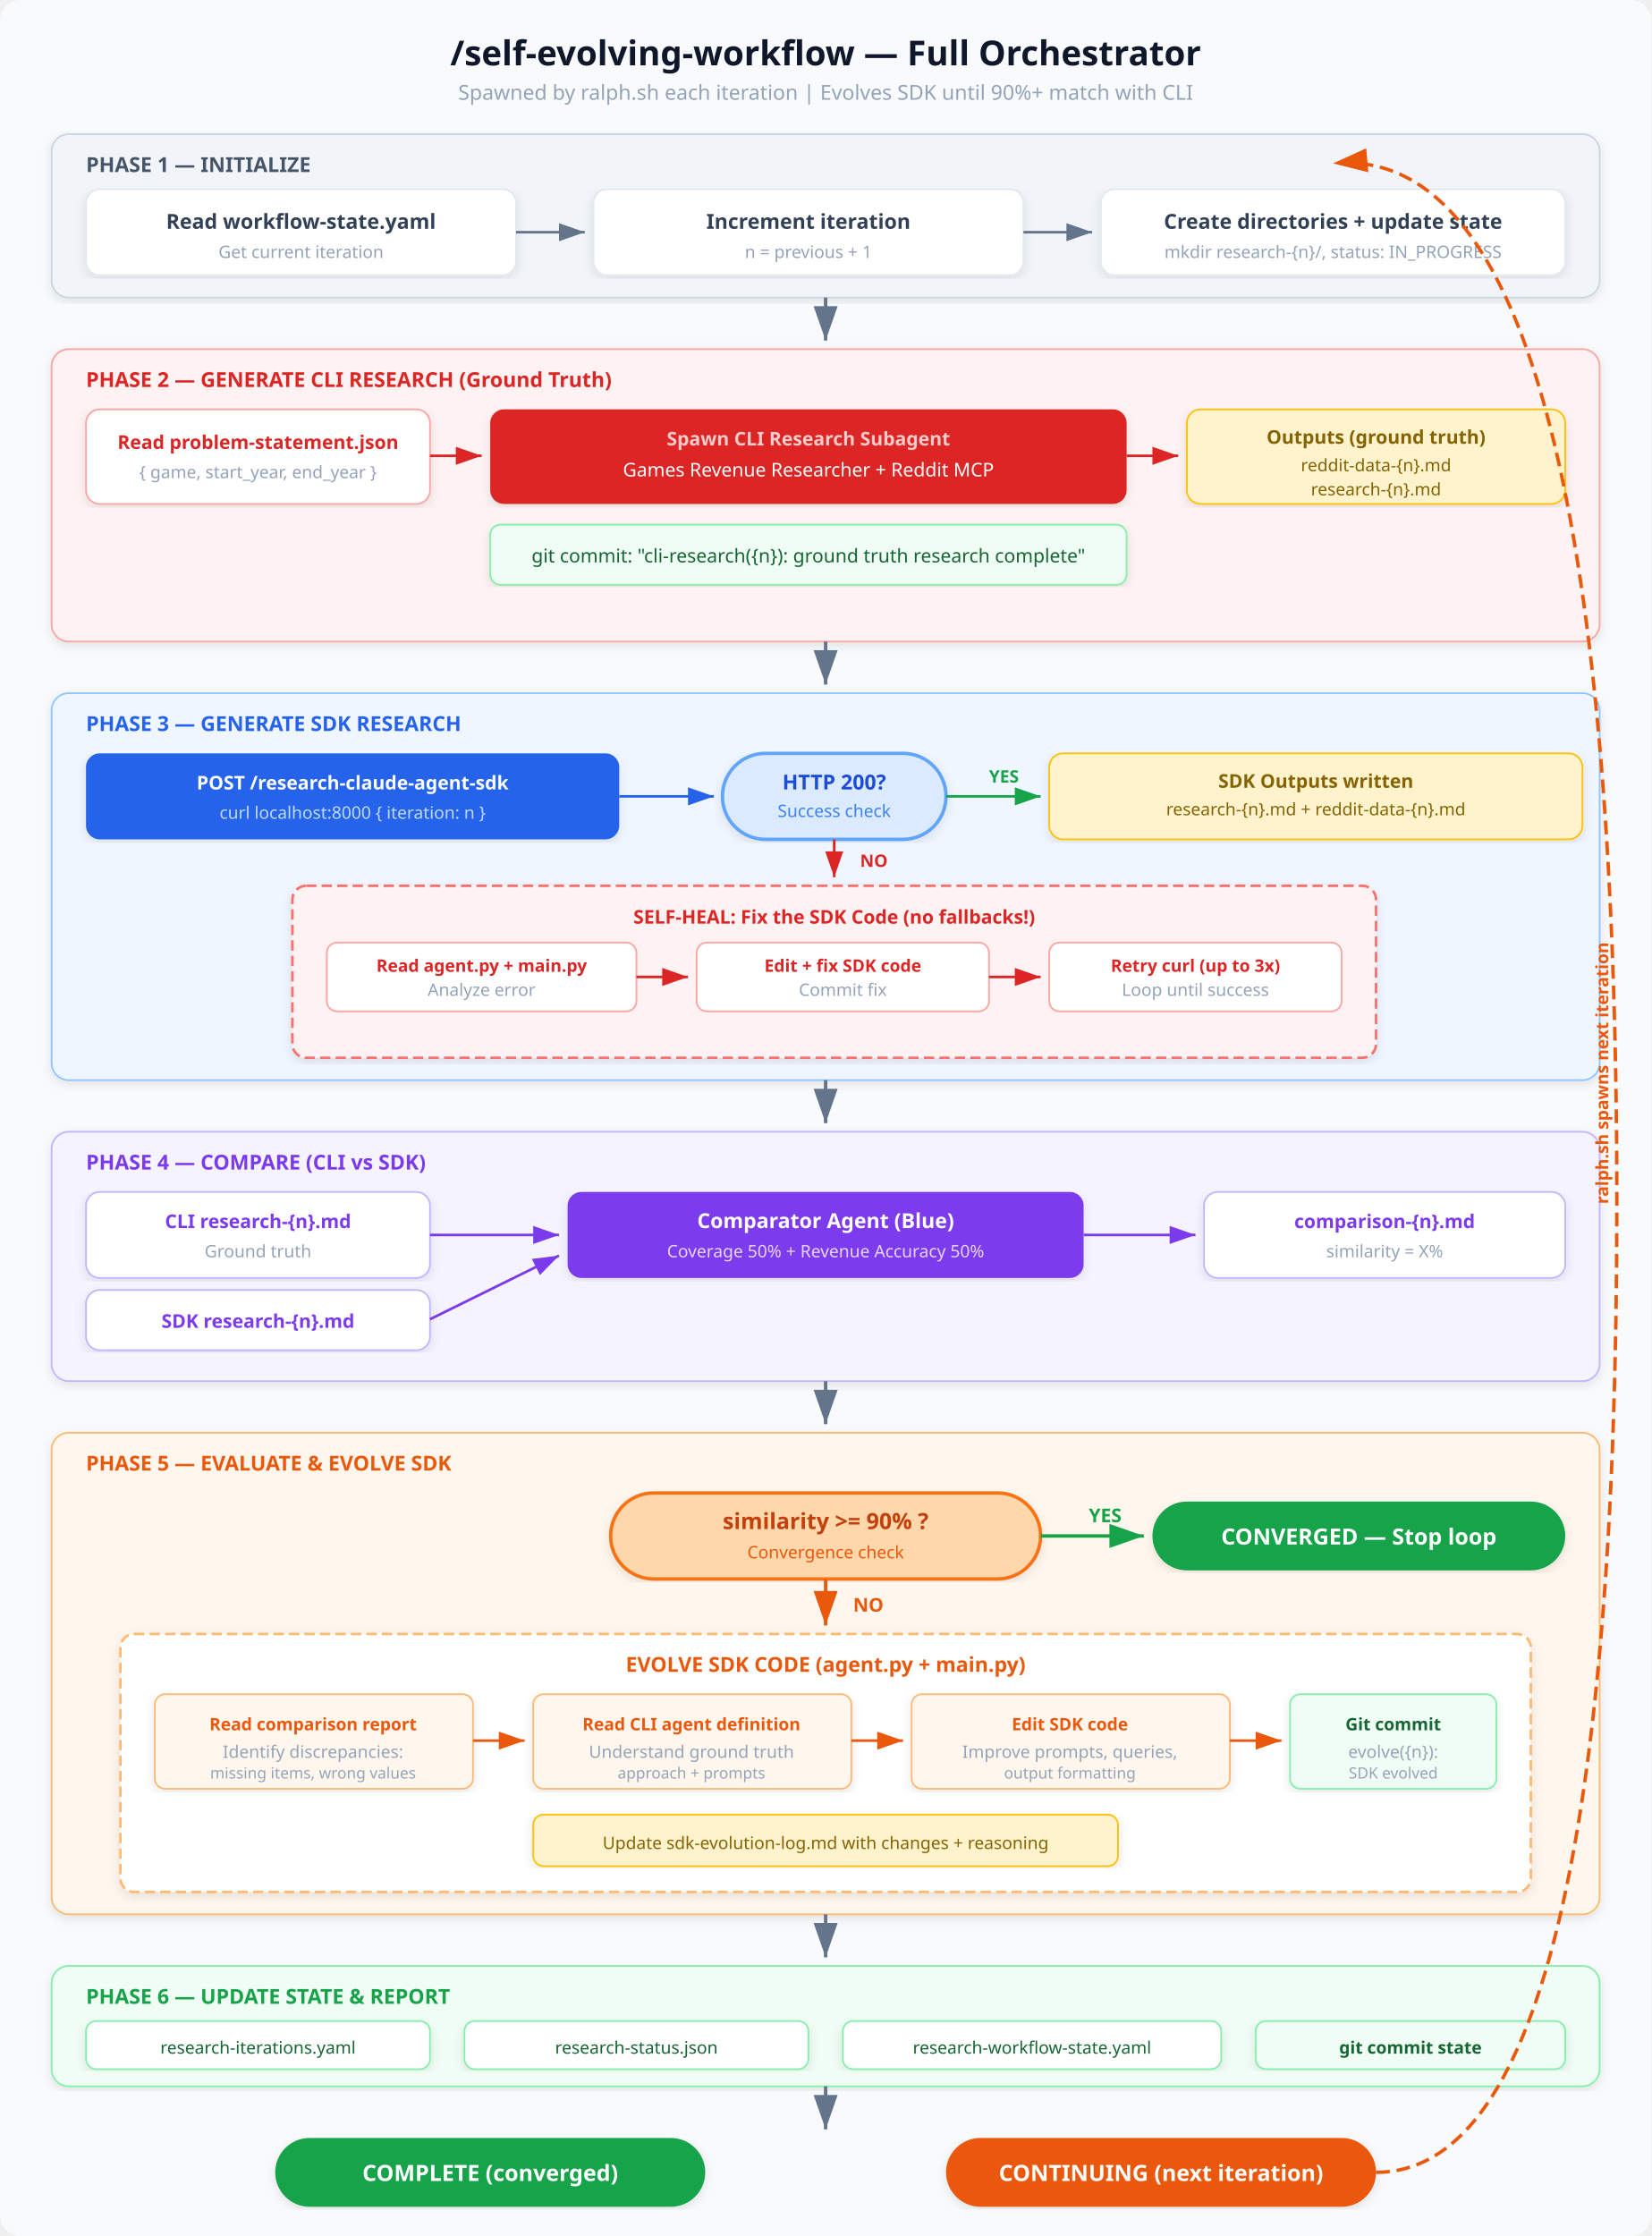
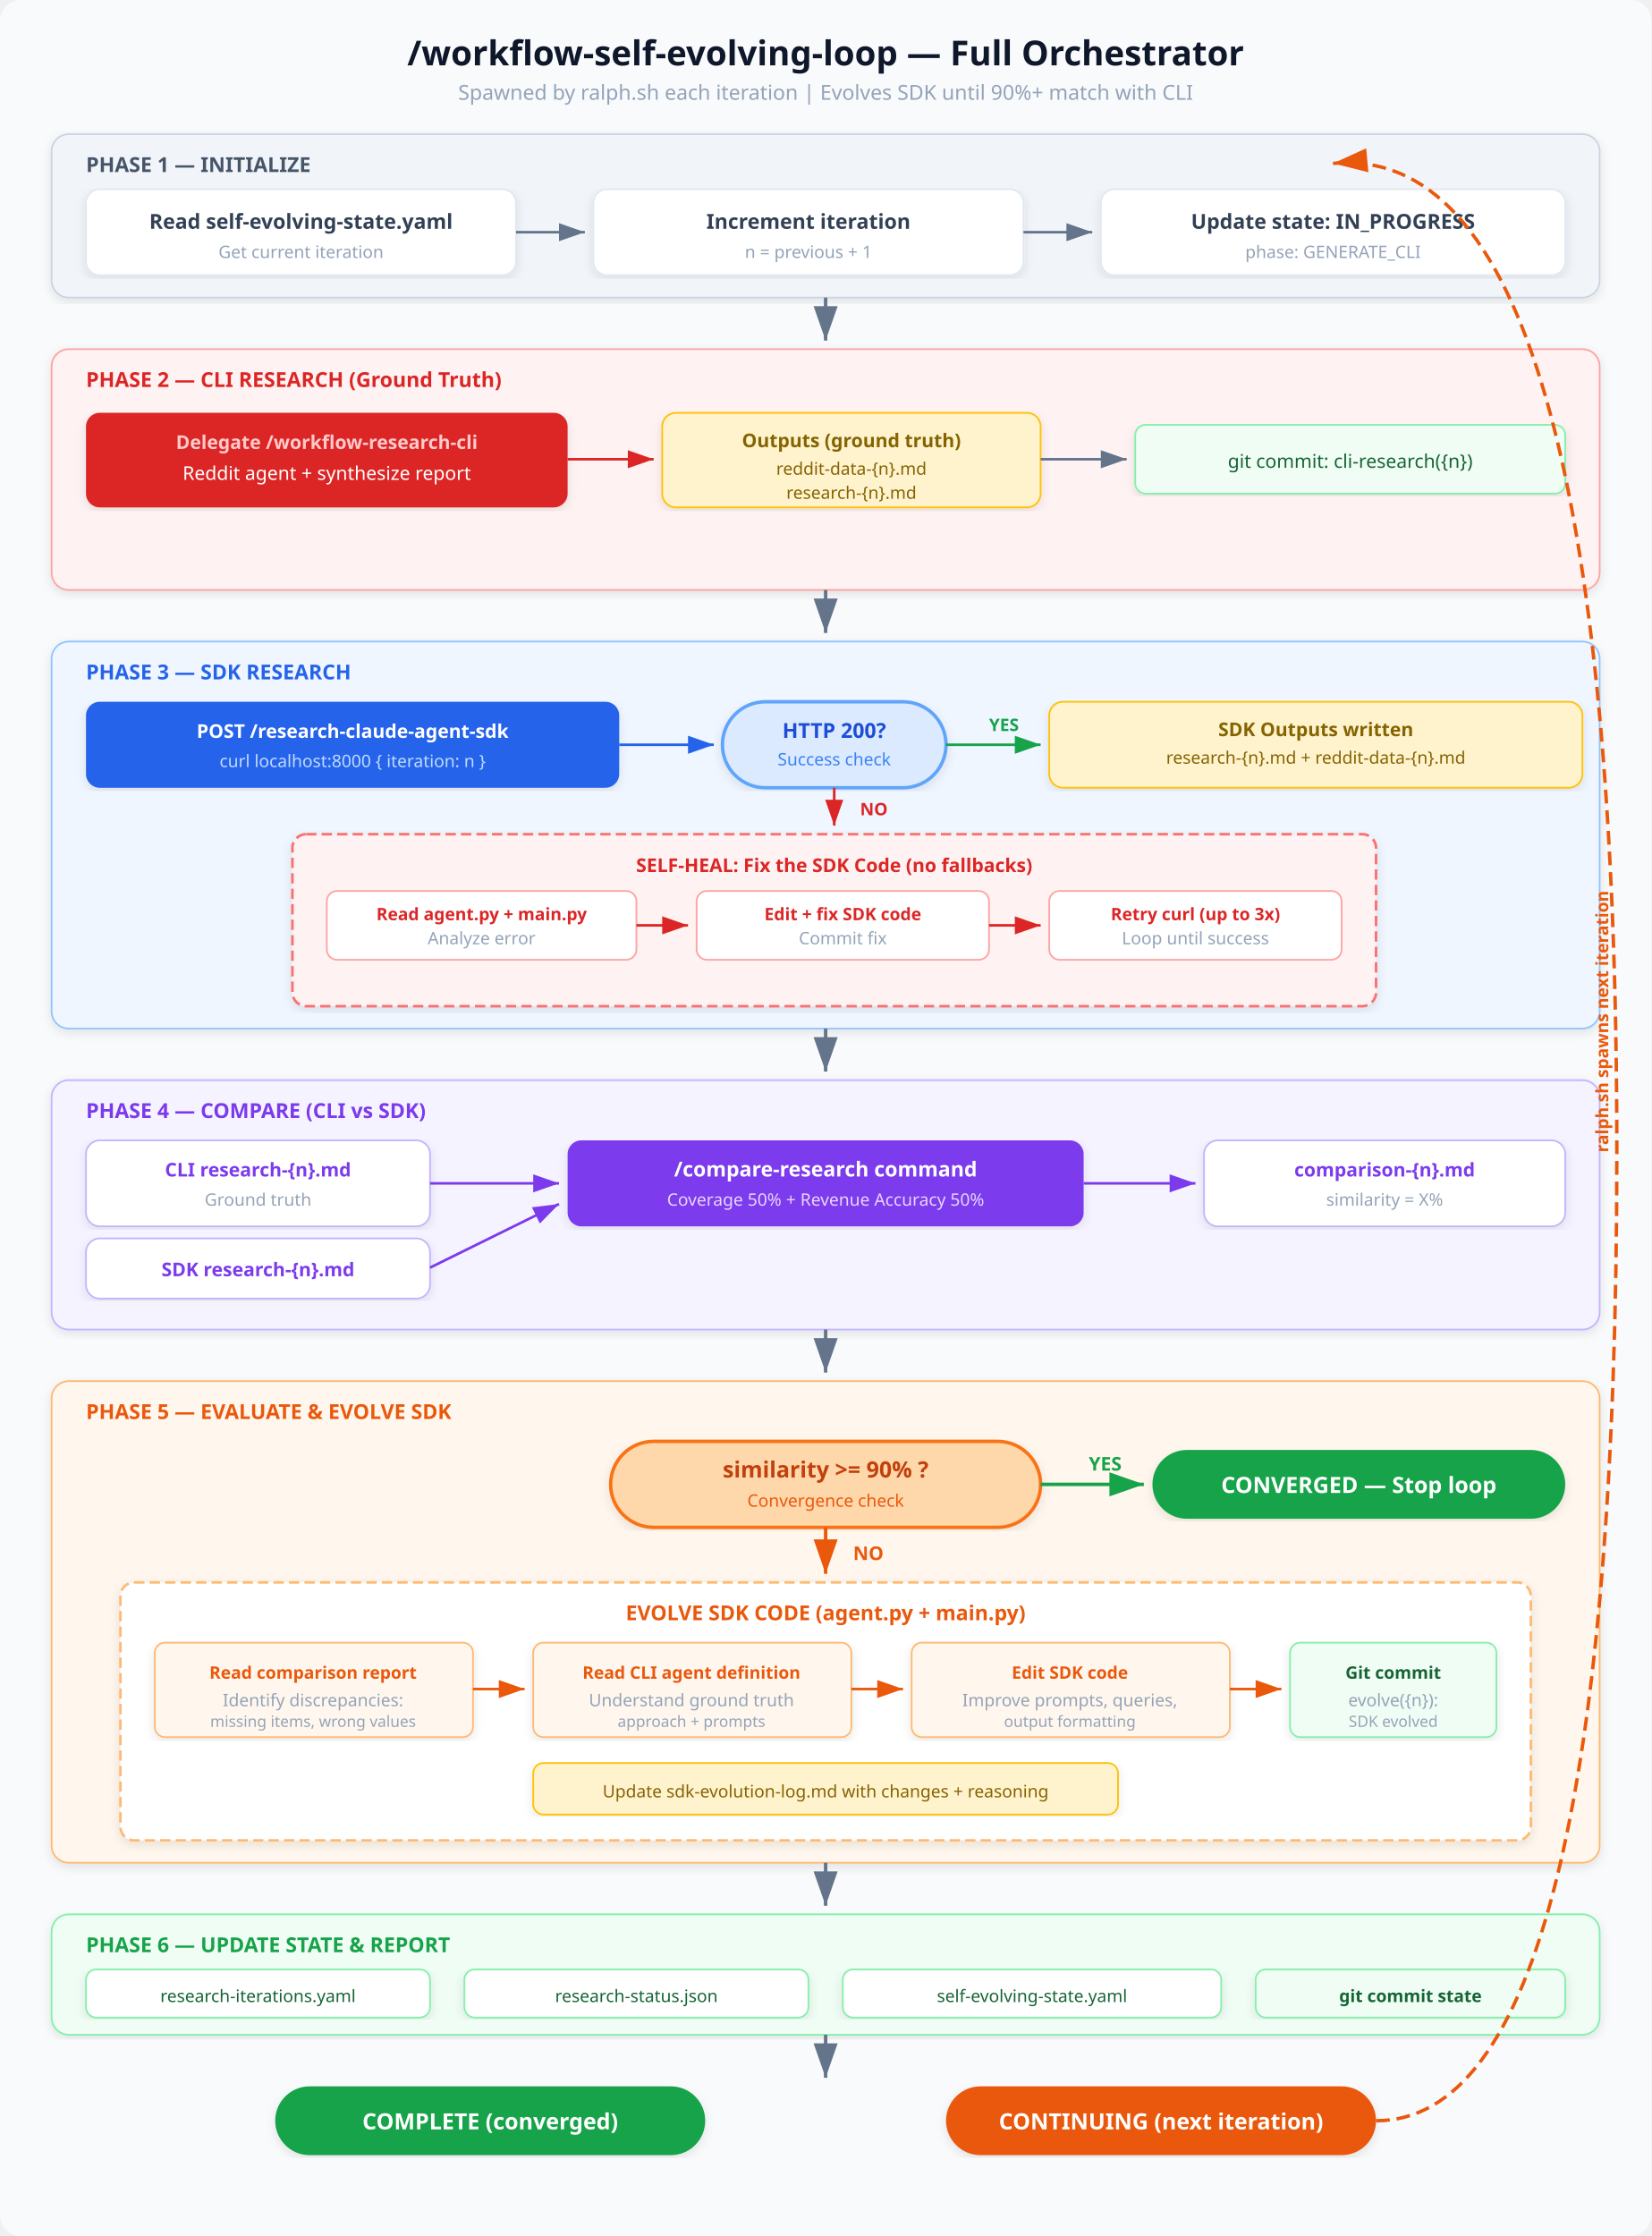
<svg xmlns="http://www.w3.org/2000/svg" viewBox="0 0 960 1300" font-family="'Segoe UI', system-ui, -apple-system, sans-serif">
  <defs>
    <marker id="arrow" markerWidth="10" markerHeight="7" refX="10" refY="3.5" orient="auto">
      <polygon points="0 0, 10 3.5, 0 7" fill="#64748b" />
    </marker>
    <marker id="arrow-red" markerWidth="10" markerHeight="7" refX="10" refY="3.5" orient="auto">
      <polygon points="0 0, 10 3.5, 0 7" fill="#dc2626" />
    </marker>
    <marker id="arrow-blue" markerWidth="10" markerHeight="7" refX="10" refY="3.5" orient="auto">
      <polygon points="0 0, 10 3.5, 0 7" fill="#2563eb" />
    </marker>
    <marker id="arrow-green" markerWidth="10" markerHeight="7" refX="10" refY="3.5" orient="auto">
      <polygon points="0 0, 10 3.5, 0 7" fill="#16a34a" />
    </marker>
    <marker id="arrow-purple" markerWidth="10" markerHeight="7" refX="10" refY="3.5" orient="auto">
      <polygon points="0 0, 10 3.5, 0 7" fill="#7c3aed" />
    </marker>
    <marker id="arrow-orange" markerWidth="10" markerHeight="7" refX="10" refY="3.5" orient="auto">
      <polygon points="0 0, 10 3.5, 0 7" fill="#ea580c" />
    </marker>
    <filter id="shadow" x="-4%" y="-4%" width="108%" height="108%">
      <feDropShadow dx="0" dy="2" stdDeviation="3" flood-opacity="0.1" />
    </filter>
  </defs>
  <rect width="960" height="1300" rx="12" fill="#f8fafc" />
-   <text x="480" y="38" text-anchor="middle" font-size="20" font-weight="700" fill="#0f172a">/self-evolving-workflow — Full Orchestrator</text>
+   <text x="480" y="38" text-anchor="middle" font-size="20" font-weight="700" fill="#0f172a">/workflow-self-evolving-loop — Full Orchestrator</text>
  <text x="480" y="58" text-anchor="middle" font-size="12" fill="#94a3b8">Spawned by ralph.sh each iteration  |  Evolves SDK until 90%+ match with CLI</text>
  <rect x="30" y="78" width="900" height="95" rx="10" fill="#f1f5f9" stroke="#cbd5e1" stroke-width="1" filter="url(#shadow)" />
  <text x="50" y="100" font-size="12" font-weight="700" fill="#475569">PHASE 1 — INITIALIZE</text>
  <g filter="url(#shadow)">
    <rect x="50" y="110" width="250" height="50" rx="8" fill="#fff" stroke="#e2e8f0" stroke-width="1" />
-     <text x="175" y="133" text-anchor="middle" font-size="12" font-weight="600" fill="#334155">Read workflow-state.yaml</text>
+     <text x="175" y="133" text-anchor="middle" font-size="12" font-weight="600" fill="#334155">Read self-evolving-state.yaml</text>
    <text x="175" y="150" text-anchor="middle" font-size="10" fill="#94a3b8">Get current iteration</text>
  </g>
  <line x1="300" y1="135" x2="340" y2="135" stroke="#64748b" stroke-width="1.5" marker-end="url(#arrow)" />
  <g filter="url(#shadow)">
    <rect x="345" y="110" width="250" height="50" rx="8" fill="#fff" stroke="#e2e8f0" stroke-width="1" />
    <text x="470" y="133" text-anchor="middle" font-size="12" font-weight="600" fill="#334155">Increment iteration</text>
    <text x="470" y="150" text-anchor="middle" font-size="10" fill="#94a3b8">n = previous + 1</text>
  </g>
  <line x1="595" y1="135" x2="635" y2="135" stroke="#64748b" stroke-width="1.5" marker-end="url(#arrow)" />
  <g filter="url(#shadow)">
    <rect x="640" y="110" width="270" height="50" rx="8" fill="#fff" stroke="#e2e8f0" stroke-width="1" />
-     <text x="775" y="133" text-anchor="middle" font-size="12" font-weight="600" fill="#334155">Create directories + update state</text>
-     <text x="775" y="150" text-anchor="middle" font-size="10" fill="#94a3b8">mkdir research-{n}/, status: IN_PROGRESS</text>
+     <text x="775" y="133" text-anchor="middle" font-size="12" font-weight="600" fill="#334155">Update state: IN_PROGRESS</text>
+     <text x="775" y="150" text-anchor="middle" font-size="10" fill="#94a3b8">phase: GENERATE_CLI</text>
  </g>
  <line x1="480" y1="173" x2="480" y2="198" stroke="#64748b" stroke-width="2" marker-end="url(#arrow)" />
-   <rect x="30" y="203" width="900" height="170" rx="10" fill="#fef2f2" stroke="#fca5a5" stroke-width="1" filter="url(#shadow)" />
-   <text x="50" y="225" font-size="12" font-weight="700" fill="#dc2626">PHASE 2 — GENERATE CLI RESEARCH (Ground Truth)</text>
-   <g filter="url(#shadow)">
-     <rect x="50" y="238" width="200" height="55" rx="8" fill="#fff" stroke="#fca5a5" stroke-width="1" />
-     <text x="150" y="261" text-anchor="middle" font-size="11" font-weight="600" fill="#dc2626">Read problem-statement.json</text>
-     <text x="150" y="278" text-anchor="middle" font-size="10" fill="#94a3b8">{ game, start_year, end_year }</text>
-   </g>
-   <line x1="250" y1="265" x2="280" y2="265" stroke="#dc2626" stroke-width="1.5" marker-end="url(#arrow-red)" />
-   <g filter="url(#shadow)">
-     <rect x="285" y="238" width="370" height="55" rx="8" fill="#dc2626" />
-     <text x="470" y="259" text-anchor="middle" font-size="11" font-weight="700" fill="#fecaca">Spawn CLI Research Subagent</text>
-     <text x="470" y="277" text-anchor="middle" font-size="11" fill="#fff">Games Revenue Researcher + Reddit MCP</text>
-   </g>
-   <line x1="655" y1="265" x2="685" y2="265" stroke="#dc2626" stroke-width="1.5" marker-end="url(#arrow-red)" />
-   <g filter="url(#shadow)">
-     <rect x="690" y="238" width="220" height="55" rx="8" fill="#fff3cd" stroke="#ffc107" stroke-width="1" />
-     <text x="800" y="258" text-anchor="middle" font-size="11" font-weight="600" fill="#856404">Outputs (ground truth)</text>
-     <text x="800" y="274" text-anchor="middle" font-size="10" fill="#856404">reddit-data-{n}.md</text>
-     <text x="800" y="288" text-anchor="middle" font-size="10" fill="#856404">research-{n}.md</text>
-   </g>
-   <g filter="url(#shadow)">
-     <rect x="285" y="305" width="370" height="35" rx="6" fill="#f0fdf4" stroke="#86efac" stroke-width="1" />
-     <text x="470" y="327" text-anchor="middle" font-size="11" fill="#166534">git commit: "cli-research({n}): ground truth research complete"</text>
-   </g>
-   <line x1="480" y1="373" x2="480" y2="398" stroke="#64748b" stroke-width="2" marker-end="url(#arrow)" />
-   <rect x="30" y="403" width="900" height="225" rx="10" fill="#eff6ff" stroke="#93c5fd" stroke-width="1" filter="url(#shadow)" />
-   <text x="50" y="425" font-size="12" font-weight="700" fill="#2563eb">PHASE 3 — GENERATE SDK RESEARCH</text>
-   <g filter="url(#shadow)">
-     <rect x="50" y="438" width="310" height="50" rx="8" fill="#2563eb" />
-     <text x="205" y="459" text-anchor="middle" font-size="11" font-weight="600" fill="#fff">POST /research-claude-agent-sdk</text>
-     <text x="205" y="476" text-anchor="middle" font-size="10" fill="#bfdbfe">curl localhost:8000 { iteration: n }</text>
-   </g>
-   <line x1="360" y1="463" x2="415" y2="463" stroke="#2563eb" stroke-width="1.5" marker-end="url(#arrow-blue)" />
-   <g filter="url(#shadow)">
-     <rect x="420" y="438" width="130" height="50" rx="25" fill="#dbeafe" stroke="#60a5fa" stroke-width="2" />
-     <text x="485" y="459" text-anchor="middle" font-size="12" font-weight="700" fill="#1d4ed8">HTTP 200?</text>
-     <text x="485" y="475" text-anchor="middle" font-size="10" fill="#3b82f6">Success check</text>
-   </g>
-   <line x1="550" y1="463" x2="605" y2="463" stroke="#16a34a" stroke-width="1.5" marker-end="url(#arrow-green)" />
-   <text x="575" y="455" font-size="10" font-weight="700" fill="#16a34a">YES</text>
-   <g filter="url(#shadow)">
-     <rect x="610" y="438" width="310" height="50" rx="8" fill="#fff3cd" stroke="#ffc107" stroke-width="1" />
-     <text x="765" y="458" text-anchor="middle" font-size="11" font-weight="600" fill="#856404">SDK Outputs written</text>
-     <text x="765" y="474" text-anchor="middle" font-size="10" fill="#856404">research-{n}.md + reddit-data-{n}.md</text>
-   </g>
-   <line x1="485" y1="488" x2="485" y2="510" stroke="#dc2626" stroke-width="1.5" marker-end="url(#arrow-red)" />
-   <text x="500" y="504" font-size="10" font-weight="700" fill="#dc2626">NO</text>
-   <g filter="url(#shadow)">
-     <rect x="170" y="515" width="630" height="100" rx="8" fill="#fef2f2" stroke="#f87171" stroke-width="1.5" stroke-dasharray="6 3" />
-     <text x="485" y="537" text-anchor="middle" font-size="11" font-weight="700" fill="#dc2626">SELF-HEAL: Fix the SDK Code (no fallbacks!)</text>
-     <rect x="190" y="548" width="180" height="40" rx="6" fill="#fff" stroke="#fca5a5" stroke-width="1" />
-     <text x="280" y="565" text-anchor="middle" font-size="10" font-weight="600" fill="#dc2626">Read agent.py + main.py</text>
-     <text x="280" y="579" text-anchor="middle" font-size="10" fill="#94a3b8">Analyze error</text>
-     <line x1="370" y1="568" x2="400" y2="568" stroke="#dc2626" stroke-width="1.5" marker-end="url(#arrow-red)" />
-     <rect x="405" y="548" width="170" height="40" rx="6" fill="#fff" stroke="#fca5a5" stroke-width="1" />
-     <text x="490" y="565" text-anchor="middle" font-size="10" font-weight="600" fill="#dc2626">Edit + fix SDK code</text>
-     <text x="490" y="579" text-anchor="middle" font-size="10" fill="#94a3b8">Commit fix</text>
-     <line x1="575" y1="568" x2="605" y2="568" stroke="#dc2626" stroke-width="1.5" marker-end="url(#arrow-red)" />
-     <rect x="610" y="548" width="170" height="40" rx="6" fill="#fff" stroke="#fca5a5" stroke-width="1" />
-     <text x="695" y="565" text-anchor="middle" font-size="10" font-weight="600" fill="#dc2626">Retry curl (up to 3x)</text>
-     <text x="695" y="579" text-anchor="middle" font-size="10" fill="#94a3b8">Loop until success</text>
-   </g>
-   <line x1="480" y1="628" x2="480" y2="653" stroke="#64748b" stroke-width="2" marker-end="url(#arrow)" />
-   <rect x="30" y="658" width="900" height="145" rx="10" fill="#f5f3ff" stroke="#c4b5fd" stroke-width="1" filter="url(#shadow)" />
-   <text x="50" y="680" font-size="12" font-weight="700" fill="#7c3aed">PHASE 4 — COMPARE (CLI vs SDK)</text>
-   <g filter="url(#shadow)">
-     <rect x="50" y="693" width="200" height="50" rx="8" fill="#fff" stroke="#c4b5fd" stroke-width="1" />
-     <text x="150" y="714" text-anchor="middle" font-size="11" font-weight="600" fill="#7c3aed">CLI research-{n}.md</text>
-     <text x="150" y="731" text-anchor="middle" font-size="10" fill="#94a3b8">Ground truth</text>
-   </g>
-   <line x1="250" y1="718" x2="325" y2="718" stroke="#7c3aed" stroke-width="1.5" marker-end="url(#arrow-purple)" />
-   <g filter="url(#shadow)">
-     <rect x="330" y="693" width="300" height="50" rx="8" fill="#7c3aed" />
-     <text x="480" y="714" text-anchor="middle" font-size="12" font-weight="600" fill="#fff">Comparator Agent (Blue)</text>
-     <text x="480" y="731" text-anchor="middle" font-size="10" fill="#e9d5ff">Coverage 50% + Revenue Accuracy 50%</text>
-   </g>
-   <line x1="630" y1="718" x2="695" y2="718" stroke="#7c3aed" stroke-width="1.5" marker-end="url(#arrow-purple)" />
-   <g filter="url(#shadow)">
-     <rect x="700" y="693" width="210" height="50" rx="8" fill="#fff" stroke="#c4b5fd" stroke-width="1" />
-     <text x="805" y="714" text-anchor="middle" font-size="11" font-weight="600" fill="#7c3aed">comparison-{n}.md</text>
-     <text x="805" y="731" text-anchor="middle" font-size="10" fill="#94a3b8">similarity = X%</text>
-   </g>
-   <g filter="url(#shadow)">
-     <rect x="50" y="750" width="200" height="35" rx="8" fill="#fff" stroke="#c4b5fd" stroke-width="1" />
-     <text x="150" y="772" text-anchor="middle" font-size="11" font-weight="600" fill="#7c3aed">SDK research-{n}.md</text>
-   </g>
-   <line x1="250" y1="767" x2="325" y2="730" stroke="#7c3aed" stroke-width="1.5" marker-end="url(#arrow-purple)" />
-   <line x1="480" y1="803" x2="480" y2="828" stroke="#64748b" stroke-width="2" marker-end="url(#arrow)" />
-   <rect x="30" y="833" width="900" height="280" rx="10" fill="#fff7ed" stroke="#fdba74" stroke-width="1" filter="url(#shadow)" />
-   <text x="50" y="855" font-size="12" font-weight="700" fill="#ea580c">PHASE 5 — EVALUATE &amp; EVOLVE SDK</text>
-   <g filter="url(#shadow)">
-     <rect x="355" y="868" width="250" height="50" rx="25" fill="#fed7aa" stroke="#f97316" stroke-width="2" />
-     <text x="480" y="889" text-anchor="middle" font-size="13" font-weight="700" fill="#c2410c">similarity &gt;= 90% ?</text>
-     <text x="480" y="906" text-anchor="middle" font-size="10" fill="#ea580c">Convergence check</text>
-   </g>
-   <line x1="605" y1="893" x2="665" y2="893" stroke="#16a34a" stroke-width="2" marker-end="url(#arrow-green)" />
-   <text x="633" y="885" font-size="11" font-weight="700" fill="#16a34a">YES</text>
-   <g filter="url(#shadow)">
-     <rect x="670" y="873" width="240" height="40" rx="20" fill="#16a34a" />
-     <text x="790" y="898" text-anchor="middle" font-size="13" font-weight="600" fill="#fff">CONVERGED — Stop loop</text>
-   </g>
-   <line x1="480" y1="918" x2="480" y2="945" stroke="#ea580c" stroke-width="2" marker-end="url(#arrow-orange)" />
-   <text x="496" y="937" font-size="11" font-weight="700" fill="#ea580c">NO</text>
-   <rect x="70" y="950" width="820" height="150" rx="8" fill="#fff" stroke="#fdba74" stroke-width="1.5" stroke-dasharray="6 3" filter="url(#shadow)" />
-   <text x="480" y="972" text-anchor="middle" font-size="12" font-weight="700" fill="#ea580c">EVOLVE SDK CODE (agent.py + main.py)</text>
-   <g filter="url(#shadow)">
-     <rect x="90" y="985" width="185" height="55" rx="6" fill="#fff7ed" stroke="#fdba74" stroke-width="1" />
-     <text x="182" y="1006" text-anchor="middle" font-size="10" font-weight="600" fill="#ea580c">Read comparison report</text>
-     <text x="182" y="1022" text-anchor="middle" font-size="10" fill="#94a3b8">Identify discrepancies:</text>
-     <text x="182" y="1034" text-anchor="middle" font-size="9" fill="#94a3b8">missing items, wrong values</text>
-   </g>
-   <line x1="275" y1="1012" x2="305" y2="1012" stroke="#ea580c" stroke-width="1.5" marker-end="url(#arrow-orange)" />
-   <g filter="url(#shadow)">
-     <rect x="310" y="985" width="185" height="55" rx="6" fill="#fff7ed" stroke="#fdba74" stroke-width="1" />
-     <text x="402" y="1006" text-anchor="middle" font-size="10" font-weight="600" fill="#ea580c">Read CLI agent definition</text>
-     <text x="402" y="1022" text-anchor="middle" font-size="10" fill="#94a3b8">Understand ground truth</text>
-     <text x="402" y="1034" text-anchor="middle" font-size="9" fill="#94a3b8">approach + prompts</text>
-   </g>
-   <line x1="495" y1="1012" x2="525" y2="1012" stroke="#ea580c" stroke-width="1.5" marker-end="url(#arrow-orange)" />
-   <g filter="url(#shadow)">
-     <rect x="530" y="985" width="185" height="55" rx="6" fill="#fff7ed" stroke="#fdba74" stroke-width="1" />
-     <text x="622" y="1006" text-anchor="middle" font-size="10" font-weight="600" fill="#ea580c">Edit SDK code</text>
-     <text x="622" y="1022" text-anchor="middle" font-size="10" fill="#94a3b8">Improve prompts, queries,</text>
-     <text x="622" y="1034" text-anchor="middle" font-size="9" fill="#94a3b8">output formatting</text>
-   </g>
-   <line x1="715" y1="1012" x2="745" y2="1012" stroke="#ea580c" stroke-width="1.5" marker-end="url(#arrow-orange)" />
-   <g filter="url(#shadow)">
-     <rect x="750" y="985" width="120" height="55" rx="6" fill="#f0fdf4" stroke="#86efac" stroke-width="1" />
-     <text x="810" y="1006" text-anchor="middle" font-size="10" font-weight="600" fill="#166534">Git commit</text>
-     <text x="810" y="1022" text-anchor="middle" font-size="10" fill="#94a3b8">evolve({n}):</text>
-     <text x="810" y="1034" text-anchor="middle" font-size="9" fill="#94a3b8">SDK evolved</text>
-   </g>
-   <g filter="url(#shadow)">
-     <rect x="310" y="1055" width="340" height="30" rx="6" fill="#fff3cd" stroke="#ffc107" stroke-width="1" />
-     <text x="480" y="1075" text-anchor="middle" font-size="10" fill="#856404">Update sdk-evolution-log.md with changes + reasoning</text>
-   </g>
-   <line x1="480" y1="1113" x2="480" y2="1138" stroke="#64748b" stroke-width="2" marker-end="url(#arrow)" />
-   <rect x="30" y="1143" width="900" height="70" rx="10" fill="#f0fdf4" stroke="#86efac" stroke-width="1" filter="url(#shadow)" />
-   <text x="50" y="1165" font-size="12" font-weight="700" fill="#16a34a">PHASE 6 — UPDATE STATE &amp; REPORT</text>
-   <g filter="url(#shadow)">
-     <rect x="50" y="1175" width="200" height="28" rx="6" fill="#fff" stroke="#86efac" stroke-width="1" />
-     <text x="150" y="1194" text-anchor="middle" font-size="10" fill="#166534">research-iterations.yaml</text>
-   </g>
-   <g filter="url(#shadow)">
-     <rect x="270" y="1175" width="200" height="28" rx="6" fill="#fff" stroke="#86efac" stroke-width="1" />
-     <text x="370" y="1194" text-anchor="middle" font-size="10" fill="#166534">research-status.json</text>
-   </g>
-   <g filter="url(#shadow)">
-     <rect x="490" y="1175" width="220" height="28" rx="6" fill="#fff" stroke="#86efac" stroke-width="1" />
-     <text x="600" y="1194" text-anchor="middle" font-size="10" fill="#166534">research-workflow-state.yaml</text>
-   </g>
-   <g filter="url(#shadow)">
-     <rect x="730" y="1175" width="180" height="28" rx="6" fill="#f0fdf4" stroke="#86efac" stroke-width="1" />
-     <text x="820" y="1194" text-anchor="middle" font-size="10" font-weight="600" fill="#166534">git commit state</text>
-   </g>
-   <line x1="480" y1="1213" x2="480" y2="1238" stroke="#64748b" stroke-width="2" marker-end="url(#arrow)" />
-   <g filter="url(#shadow)">
-     <rect x="160" y="1243" width="250" height="40" rx="20" fill="#16a34a" />
-     <text x="285" y="1268" text-anchor="middle" font-size="13" font-weight="600" fill="#fff">COMPLETE (converged)</text>
-   </g>
-   <g filter="url(#shadow)">
-     <rect x="550" y="1243" width="250" height="40" rx="20" fill="#ea580c" />
-     <text x="675" y="1268" text-anchor="middle" font-size="13" font-weight="600" fill="#fff">CONTINUING (next iteration)</text>
-   </g>
-   <path d="M 800 1263 Q 940 1263 940 700 Q 940 80 775 95" fill="none" stroke="#ea580c" stroke-width="2" stroke-dasharray="8 4" marker-end="url(#arrow-orange)" />
-   <text x="935" y="700" font-size="10" font-weight="700" fill="#ea580c" transform="rotate(-90 935 700)">ralph.sh spawns next iteration</text>
+   <rect x="30" y="203" width="900" height="140" rx="10" fill="#fef2f2" stroke="#fca5a5" stroke-width="1" filter="url(#shadow)" />
+   <text x="50" y="225" font-size="12" font-weight="700" fill="#dc2626">PHASE 2 — CLI RESEARCH (Ground Truth)</text>
+   <g filter="url(#shadow)">
+     <rect x="50" y="240" width="280" height="55" rx="8" fill="#dc2626" />
+     <text x="190" y="261" text-anchor="middle" font-size="11" font-weight="700" fill="#fecaca">Delegate /workflow-research-cli</text>
+     <text x="190" y="279" text-anchor="middle" font-size="11" fill="#fff">Reddit agent + synthesize report</text>
+   </g>
+   <line x1="330" y1="267" x2="380" y2="267" stroke="#dc2626" stroke-width="1.5" marker-end="url(#arrow-red)" />
+   <g filter="url(#shadow)">
+     <rect x="385" y="240" width="220" height="55" rx="8" fill="#fff3cd" stroke="#ffc107" stroke-width="1" />
+     <text x="495" y="260" text-anchor="middle" font-size="11" font-weight="600" fill="#856404">Outputs (ground truth)</text>
+     <text x="495" y="276" text-anchor="middle" font-size="10" fill="#856404">reddit-data-{n}.md</text>
+     <text x="495" y="290" text-anchor="middle" font-size="10" fill="#856404">research-{n}.md</text>
+   </g>
+   <line x1="605" y1="267" x2="655" y2="267" stroke="#64748b" stroke-width="1.5" marker-end="url(#arrow)" />
+   <g filter="url(#shadow)">
+     <rect x="660" y="247" width="250" height="40" rx="6" fill="#f0fdf4" stroke="#86efac" stroke-width="1" />
+     <text x="785" y="272" text-anchor="middle" font-size="11" fill="#166534">git commit: cli-research({n})</text>
+   </g>
+   <line x1="480" y1="343" x2="480" y2="368" stroke="#64748b" stroke-width="2" marker-end="url(#arrow)" />
+   <rect x="30" y="373" width="900" height="225" rx="10" fill="#eff6ff" stroke="#93c5fd" stroke-width="1" filter="url(#shadow)" />
+   <text x="50" y="395" font-size="12" font-weight="700" fill="#2563eb">PHASE 3 — SDK RESEARCH</text>
+   <g filter="url(#shadow)">
+     <rect x="50" y="408" width="310" height="50" rx="8" fill="#2563eb" />
+     <text x="205" y="429" text-anchor="middle" font-size="11" font-weight="600" fill="#fff">POST /research-claude-agent-sdk</text>
+     <text x="205" y="446" text-anchor="middle" font-size="10" fill="#bfdbfe">curl localhost:8000 { iteration: n }</text>
+   </g>
+   <line x1="360" y1="433" x2="415" y2="433" stroke="#2563eb" stroke-width="1.5" marker-end="url(#arrow-blue)" />
+   <g filter="url(#shadow)">
+     <rect x="420" y="408" width="130" height="50" rx="25" fill="#dbeafe" stroke="#60a5fa" stroke-width="2" />
+     <text x="485" y="429" text-anchor="middle" font-size="12" font-weight="700" fill="#1d4ed8">HTTP 200?</text>
+     <text x="485" y="445" text-anchor="middle" font-size="10" fill="#3b82f6">Success check</text>
+   </g>
+   <line x1="550" y1="433" x2="605" y2="433" stroke="#16a34a" stroke-width="1.5" marker-end="url(#arrow-green)" />
+   <text x="575" y="425" font-size="10" font-weight="700" fill="#16a34a">YES</text>
+   <g filter="url(#shadow)">
+     <rect x="610" y="408" width="310" height="50" rx="8" fill="#fff3cd" stroke="#ffc107" stroke-width="1" />
+     <text x="765" y="428" text-anchor="middle" font-size="11" font-weight="600" fill="#856404">SDK Outputs written</text>
+     <text x="765" y="444" text-anchor="middle" font-size="10" fill="#856404">research-{n}.md + reddit-data-{n}.md</text>
+   </g>
+   <line x1="485" y1="458" x2="485" y2="480" stroke="#dc2626" stroke-width="1.5" marker-end="url(#arrow-red)" />
+   <text x="500" y="474" font-size="10" font-weight="700" fill="#dc2626">NO</text>
+   <g filter="url(#shadow)">
+     <rect x="170" y="485" width="630" height="100" rx="8" fill="#fef2f2" stroke="#f87171" stroke-width="1.5" stroke-dasharray="6 3" />
+     <text x="485" y="507" text-anchor="middle" font-size="11" font-weight="700" fill="#dc2626">SELF-HEAL: Fix the SDK Code (no fallbacks)</text>
+     <rect x="190" y="518" width="180" height="40" rx="6" fill="#fff" stroke="#fca5a5" stroke-width="1" />
+     <text x="280" y="535" text-anchor="middle" font-size="10" font-weight="600" fill="#dc2626">Read agent.py + main.py</text>
+     <text x="280" y="549" text-anchor="middle" font-size="10" fill="#94a3b8">Analyze error</text>
+     <line x1="370" y1="538" x2="400" y2="538" stroke="#dc2626" stroke-width="1.5" marker-end="url(#arrow-red)" />
+     <rect x="405" y="518" width="170" height="40" rx="6" fill="#fff" stroke="#fca5a5" stroke-width="1" />
+     <text x="490" y="535" text-anchor="middle" font-size="10" font-weight="600" fill="#dc2626">Edit + fix SDK code</text>
+     <text x="490" y="549" text-anchor="middle" font-size="10" fill="#94a3b8">Commit fix</text>
+     <line x1="575" y1="538" x2="605" y2="538" stroke="#dc2626" stroke-width="1.5" marker-end="url(#arrow-red)" />
+     <rect x="610" y="518" width="170" height="40" rx="6" fill="#fff" stroke="#fca5a5" stroke-width="1" />
+     <text x="695" y="535" text-anchor="middle" font-size="10" font-weight="600" fill="#dc2626">Retry curl (up to 3x)</text>
+     <text x="695" y="549" text-anchor="middle" font-size="10" fill="#94a3b8">Loop until success</text>
+   </g>
+   <line x1="480" y1="598" x2="480" y2="623" stroke="#64748b" stroke-width="2" marker-end="url(#arrow)" />
+   <rect x="30" y="628" width="900" height="145" rx="10" fill="#f5f3ff" stroke="#c4b5fd" stroke-width="1" filter="url(#shadow)" />
+   <text x="50" y="650" font-size="12" font-weight="700" fill="#7c3aed">PHASE 4 — COMPARE (CLI vs SDK)</text>
+   <g filter="url(#shadow)">
+     <rect x="50" y="663" width="200" height="50" rx="8" fill="#fff" stroke="#c4b5fd" stroke-width="1" />
+     <text x="150" y="684" text-anchor="middle" font-size="11" font-weight="600" fill="#7c3aed">CLI research-{n}.md</text>
+     <text x="150" y="701" text-anchor="middle" font-size="10" fill="#94a3b8">Ground truth</text>
+   </g>
+   <line x1="250" y1="688" x2="325" y2="688" stroke="#7c3aed" stroke-width="1.5" marker-end="url(#arrow-purple)" />
+   <g filter="url(#shadow)">
+     <rect x="330" y="663" width="300" height="50" rx="8" fill="#7c3aed" />
+     <text x="480" y="684" text-anchor="middle" font-size="12" font-weight="600" fill="#fff">/compare-research command</text>
+     <text x="480" y="701" text-anchor="middle" font-size="10" fill="#e9d5ff">Coverage 50% + Revenue Accuracy 50%</text>
+   </g>
+   <line x1="630" y1="688" x2="695" y2="688" stroke="#7c3aed" stroke-width="1.5" marker-end="url(#arrow-purple)" />
+   <g filter="url(#shadow)">
+     <rect x="700" y="663" width="210" height="50" rx="8" fill="#fff" stroke="#c4b5fd" stroke-width="1" />
+     <text x="805" y="684" text-anchor="middle" font-size="11" font-weight="600" fill="#7c3aed">comparison-{n}.md</text>
+     <text x="805" y="701" text-anchor="middle" font-size="10" fill="#94a3b8">similarity = X%</text>
+   </g>
+   <g filter="url(#shadow)">
+     <rect x="50" y="720" width="200" height="35" rx="8" fill="#fff" stroke="#c4b5fd" stroke-width="1" />
+     <text x="150" y="742" text-anchor="middle" font-size="11" font-weight="600" fill="#7c3aed">SDK research-{n}.md</text>
+   </g>
+   <line x1="250" y1="737" x2="325" y2="700" stroke="#7c3aed" stroke-width="1.5" marker-end="url(#arrow-purple)" />
+   <line x1="480" y1="773" x2="480" y2="798" stroke="#64748b" stroke-width="2" marker-end="url(#arrow)" />
+   <rect x="30" y="803" width="900" height="280" rx="10" fill="#fff7ed" stroke="#fdba74" stroke-width="1" filter="url(#shadow)" />
+   <text x="50" y="825" font-size="12" font-weight="700" fill="#ea580c">PHASE 5 — EVALUATE &amp; EVOLVE SDK</text>
+   <g filter="url(#shadow)">
+     <rect x="355" y="838" width="250" height="50" rx="25" fill="#fed7aa" stroke="#f97316" stroke-width="2" />
+     <text x="480" y="859" text-anchor="middle" font-size="13" font-weight="700" fill="#c2410c">similarity &gt;= 90% ?</text>
+     <text x="480" y="876" text-anchor="middle" font-size="10" fill="#ea580c">Convergence check</text>
+   </g>
+   <line x1="605" y1="863" x2="665" y2="863" stroke="#16a34a" stroke-width="2" marker-end="url(#arrow-green)" />
+   <text x="633" y="855" font-size="11" font-weight="700" fill="#16a34a">YES</text>
+   <g filter="url(#shadow)">
+     <rect x="670" y="843" width="240" height="40" rx="20" fill="#16a34a" />
+     <text x="790" y="868" text-anchor="middle" font-size="13" font-weight="600" fill="#fff">CONVERGED — Stop loop</text>
+   </g>
+   <line x1="480" y1="888" x2="480" y2="915" stroke="#ea580c" stroke-width="2" marker-end="url(#arrow-orange)" />
+   <text x="496" y="907" font-size="11" font-weight="700" fill="#ea580c">NO</text>
+   <rect x="70" y="920" width="820" height="150" rx="8" fill="#fff" stroke="#fdba74" stroke-width="1.5" stroke-dasharray="6 3" filter="url(#shadow)" />
+   <text x="480" y="942" text-anchor="middle" font-size="12" font-weight="700" fill="#ea580c">EVOLVE SDK CODE (agent.py + main.py)</text>
+   <g filter="url(#shadow)">
+     <rect x="90" y="955" width="185" height="55" rx="6" fill="#fff7ed" stroke="#fdba74" stroke-width="1" />
+     <text x="182" y="976" text-anchor="middle" font-size="10" font-weight="600" fill="#ea580c">Read comparison report</text>
+     <text x="182" y="992" text-anchor="middle" font-size="10" fill="#94a3b8">Identify discrepancies:</text>
+     <text x="182" y="1004" text-anchor="middle" font-size="9" fill="#94a3b8">missing items, wrong values</text>
+   </g>
+   <line x1="275" y1="982" x2="305" y2="982" stroke="#ea580c" stroke-width="1.5" marker-end="url(#arrow-orange)" />
+   <g filter="url(#shadow)">
+     <rect x="310" y="955" width="185" height="55" rx="6" fill="#fff7ed" stroke="#fdba74" stroke-width="1" />
+     <text x="402" y="976" text-anchor="middle" font-size="10" font-weight="600" fill="#ea580c">Read CLI agent definition</text>
+     <text x="402" y="992" text-anchor="middle" font-size="10" fill="#94a3b8">Understand ground truth</text>
+     <text x="402" y="1004" text-anchor="middle" font-size="9" fill="#94a3b8">approach + prompts</text>
+   </g>
+   <line x1="495" y1="982" x2="525" y2="982" stroke="#ea580c" stroke-width="1.5" marker-end="url(#arrow-orange)" />
+   <g filter="url(#shadow)">
+     <rect x="530" y="955" width="185" height="55" rx="6" fill="#fff7ed" stroke="#fdba74" stroke-width="1" />
+     <text x="622" y="976" text-anchor="middle" font-size="10" font-weight="600" fill="#ea580c">Edit SDK code</text>
+     <text x="622" y="992" text-anchor="middle" font-size="10" fill="#94a3b8">Improve prompts, queries,</text>
+     <text x="622" y="1004" text-anchor="middle" font-size="9" fill="#94a3b8">output formatting</text>
+   </g>
+   <line x1="715" y1="982" x2="745" y2="982" stroke="#ea580c" stroke-width="1.5" marker-end="url(#arrow-orange)" />
+   <g filter="url(#shadow)">
+     <rect x="750" y="955" width="120" height="55" rx="6" fill="#f0fdf4" stroke="#86efac" stroke-width="1" />
+     <text x="810" y="976" text-anchor="middle" font-size="10" font-weight="600" fill="#166534">Git commit</text>
+     <text x="810" y="992" text-anchor="middle" font-size="10" fill="#94a3b8">evolve({n}):</text>
+     <text x="810" y="1004" text-anchor="middle" font-size="9" fill="#94a3b8">SDK evolved</text>
+   </g>
+   <g filter="url(#shadow)">
+     <rect x="310" y="1025" width="340" height="30" rx="6" fill="#fff3cd" stroke="#ffc107" stroke-width="1" />
+     <text x="480" y="1045" text-anchor="middle" font-size="10" fill="#856404">Update sdk-evolution-log.md with changes + reasoning</text>
+   </g>
+   <line x1="480" y1="1083" x2="480" y2="1108" stroke="#64748b" stroke-width="2" marker-end="url(#arrow)" />
+   <rect x="30" y="1113" width="900" height="70" rx="10" fill="#f0fdf4" stroke="#86efac" stroke-width="1" filter="url(#shadow)" />
+   <text x="50" y="1135" font-size="12" font-weight="700" fill="#16a34a">PHASE 6 — UPDATE STATE &amp; REPORT</text>
+   <g filter="url(#shadow)">
+     <rect x="50" y="1145" width="200" height="28" rx="6" fill="#fff" stroke="#86efac" stroke-width="1" />
+     <text x="150" y="1164" text-anchor="middle" font-size="10" fill="#166534">research-iterations.yaml</text>
+   </g>
+   <g filter="url(#shadow)">
+     <rect x="270" y="1145" width="200" height="28" rx="6" fill="#fff" stroke="#86efac" stroke-width="1" />
+     <text x="370" y="1164" text-anchor="middle" font-size="10" fill="#166534">research-status.json</text>
+   </g>
+   <g filter="url(#shadow)">
+     <rect x="490" y="1145" width="220" height="28" rx="6" fill="#fff" stroke="#86efac" stroke-width="1" />
+     <text x="600" y="1164" text-anchor="middle" font-size="10" fill="#166534">self-evolving-state.yaml</text>
+   </g>
+   <g filter="url(#shadow)">
+     <rect x="730" y="1145" width="180" height="28" rx="6" fill="#f0fdf4" stroke="#86efac" stroke-width="1" />
+     <text x="820" y="1164" text-anchor="middle" font-size="10" font-weight="600" fill="#166534">git commit state</text>
+   </g>
+   <line x1="480" y1="1183" x2="480" y2="1208" stroke="#64748b" stroke-width="2" marker-end="url(#arrow)" />
+   <g filter="url(#shadow)">
+     <rect x="160" y="1213" width="250" height="40" rx="20" fill="#16a34a" />
+     <text x="285" y="1238" text-anchor="middle" font-size="13" font-weight="600" fill="#fff">COMPLETE (converged)</text>
+   </g>
+   <g filter="url(#shadow)">
+     <rect x="550" y="1213" width="250" height="40" rx="20" fill="#ea580c" />
+     <text x="675" y="1238" text-anchor="middle" font-size="13" font-weight="600" fill="#fff">CONTINUING (next iteration)</text>
+   </g>
+   <path d="M 800 1233 Q 940 1233 940 670 Q 940 80 775 95" fill="none" stroke="#ea580c" stroke-width="2" stroke-dasharray="8 4" marker-end="url(#arrow-orange)" />
+   <text x="935" y="670" font-size="10" font-weight="700" fill="#ea580c" transform="rotate(-90 935 670)">ralph.sh spawns next iteration</text>
</svg>
